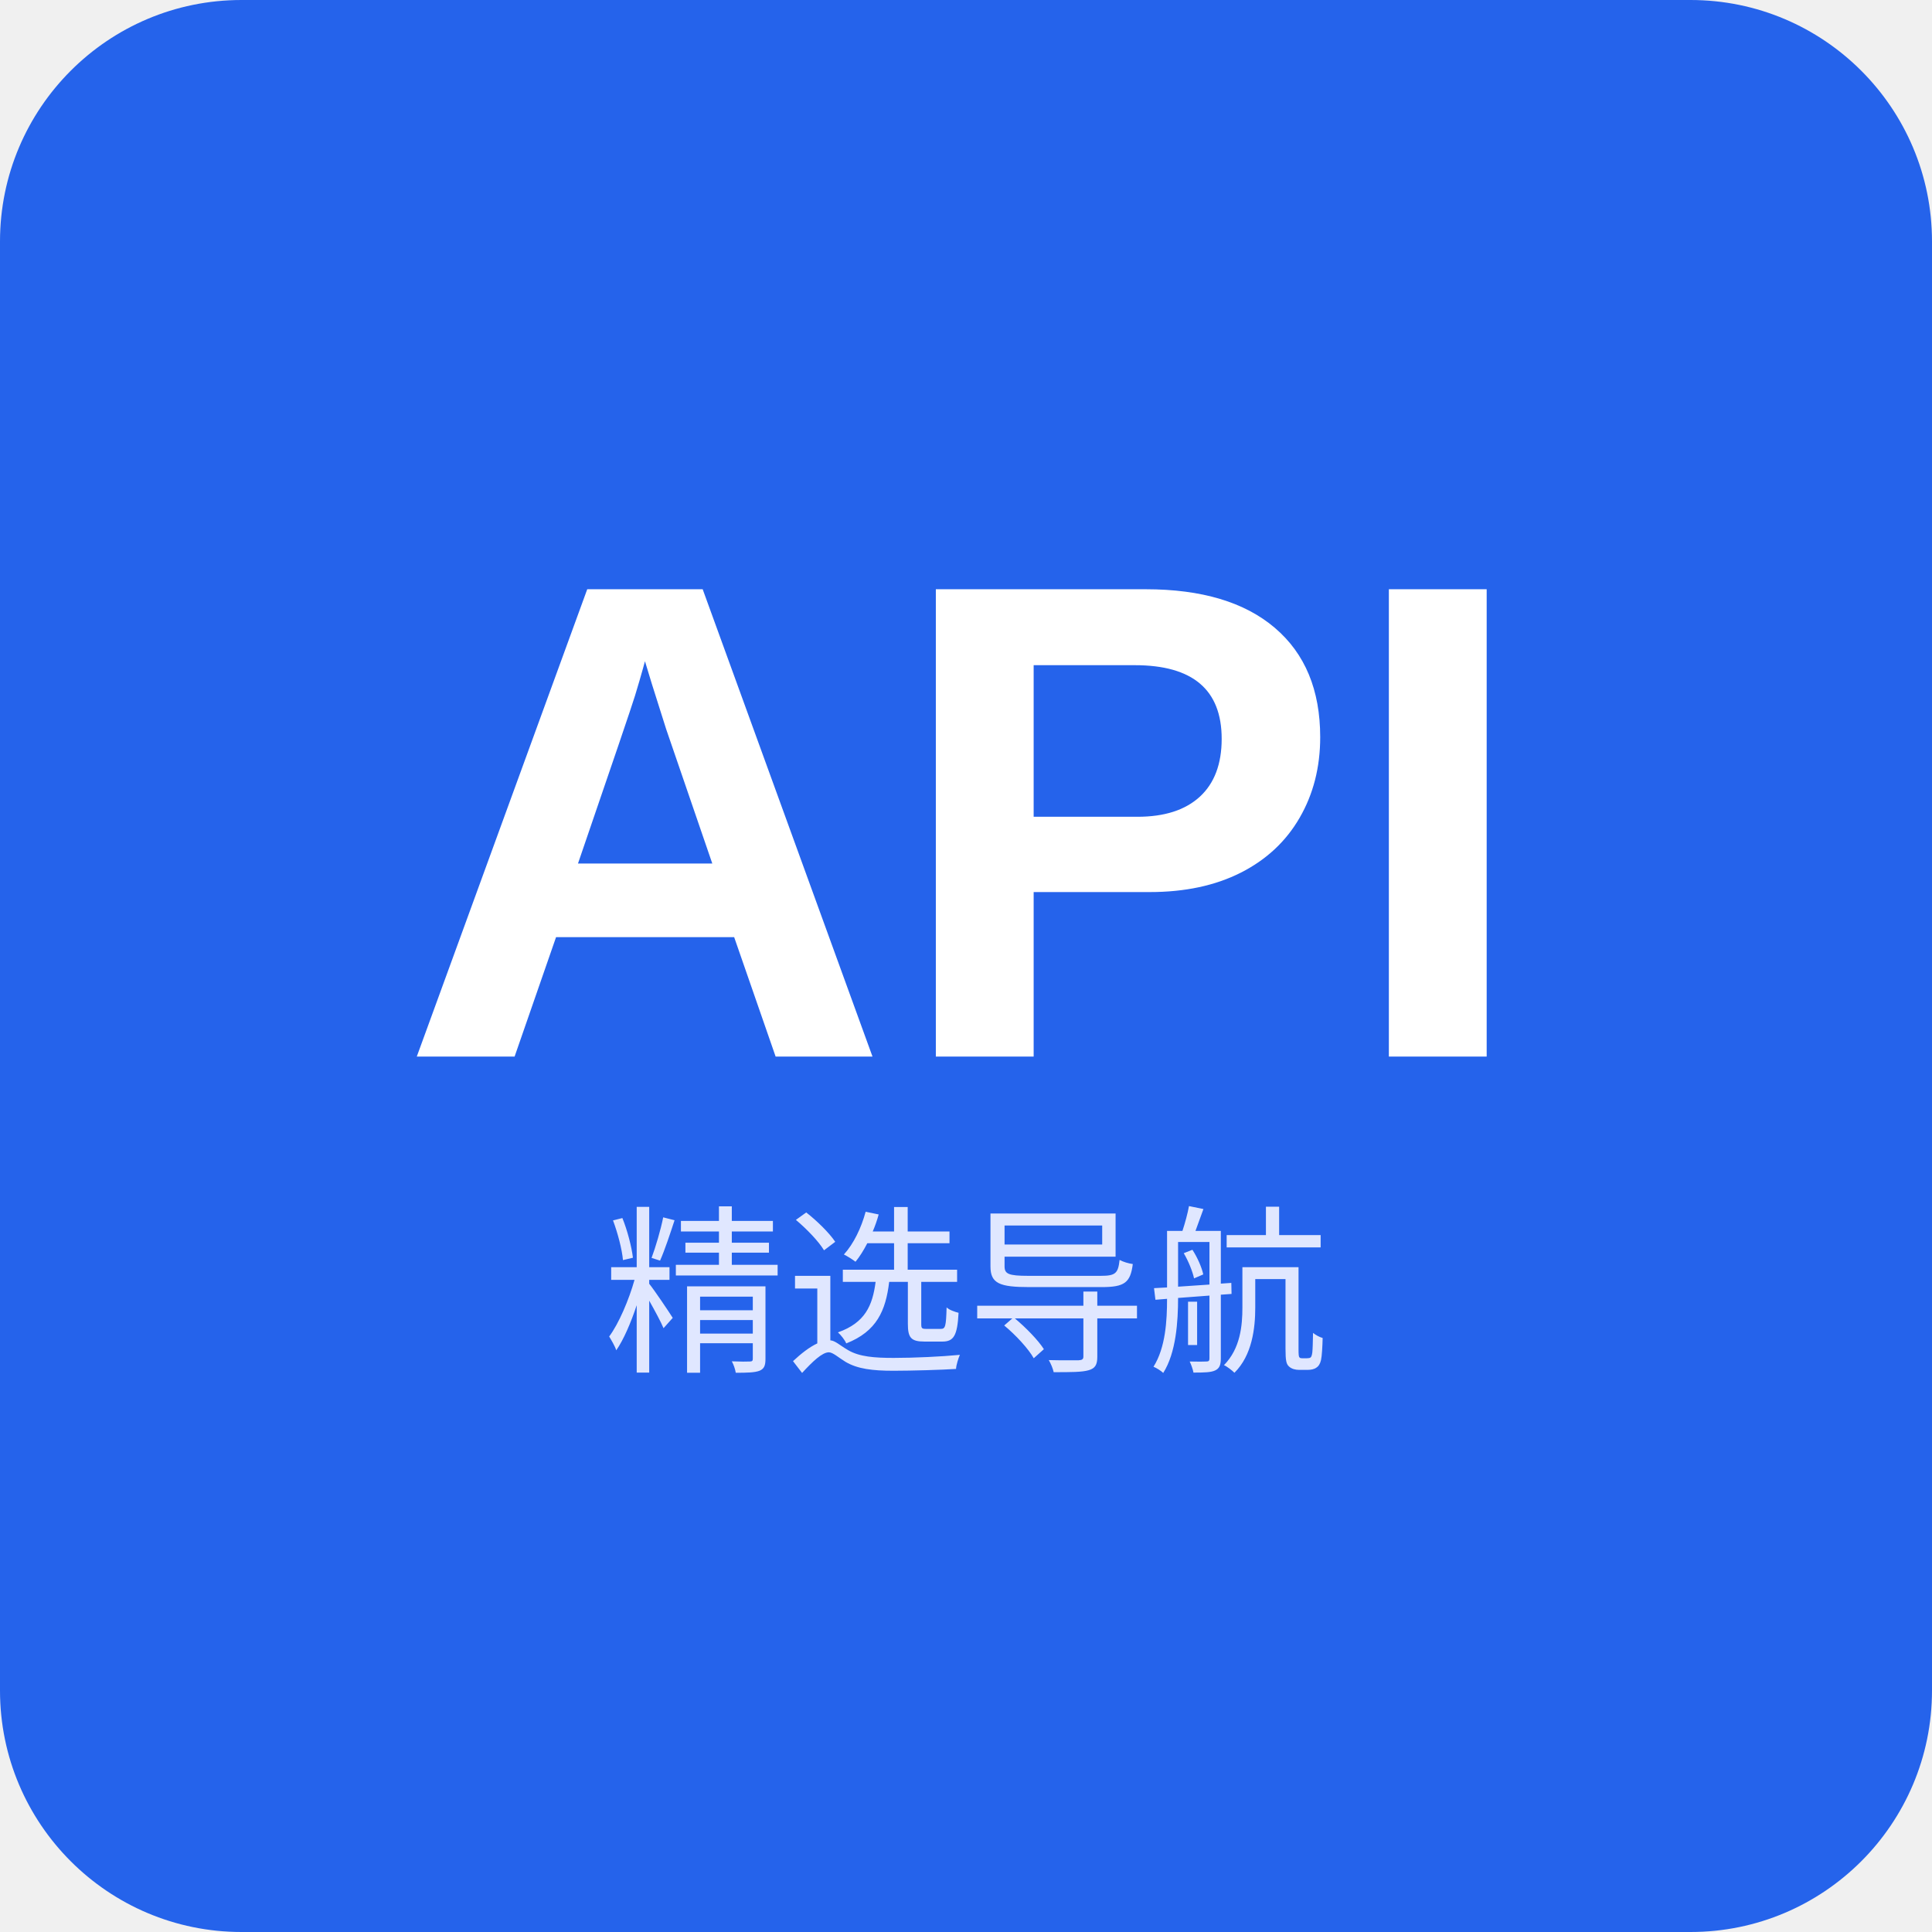
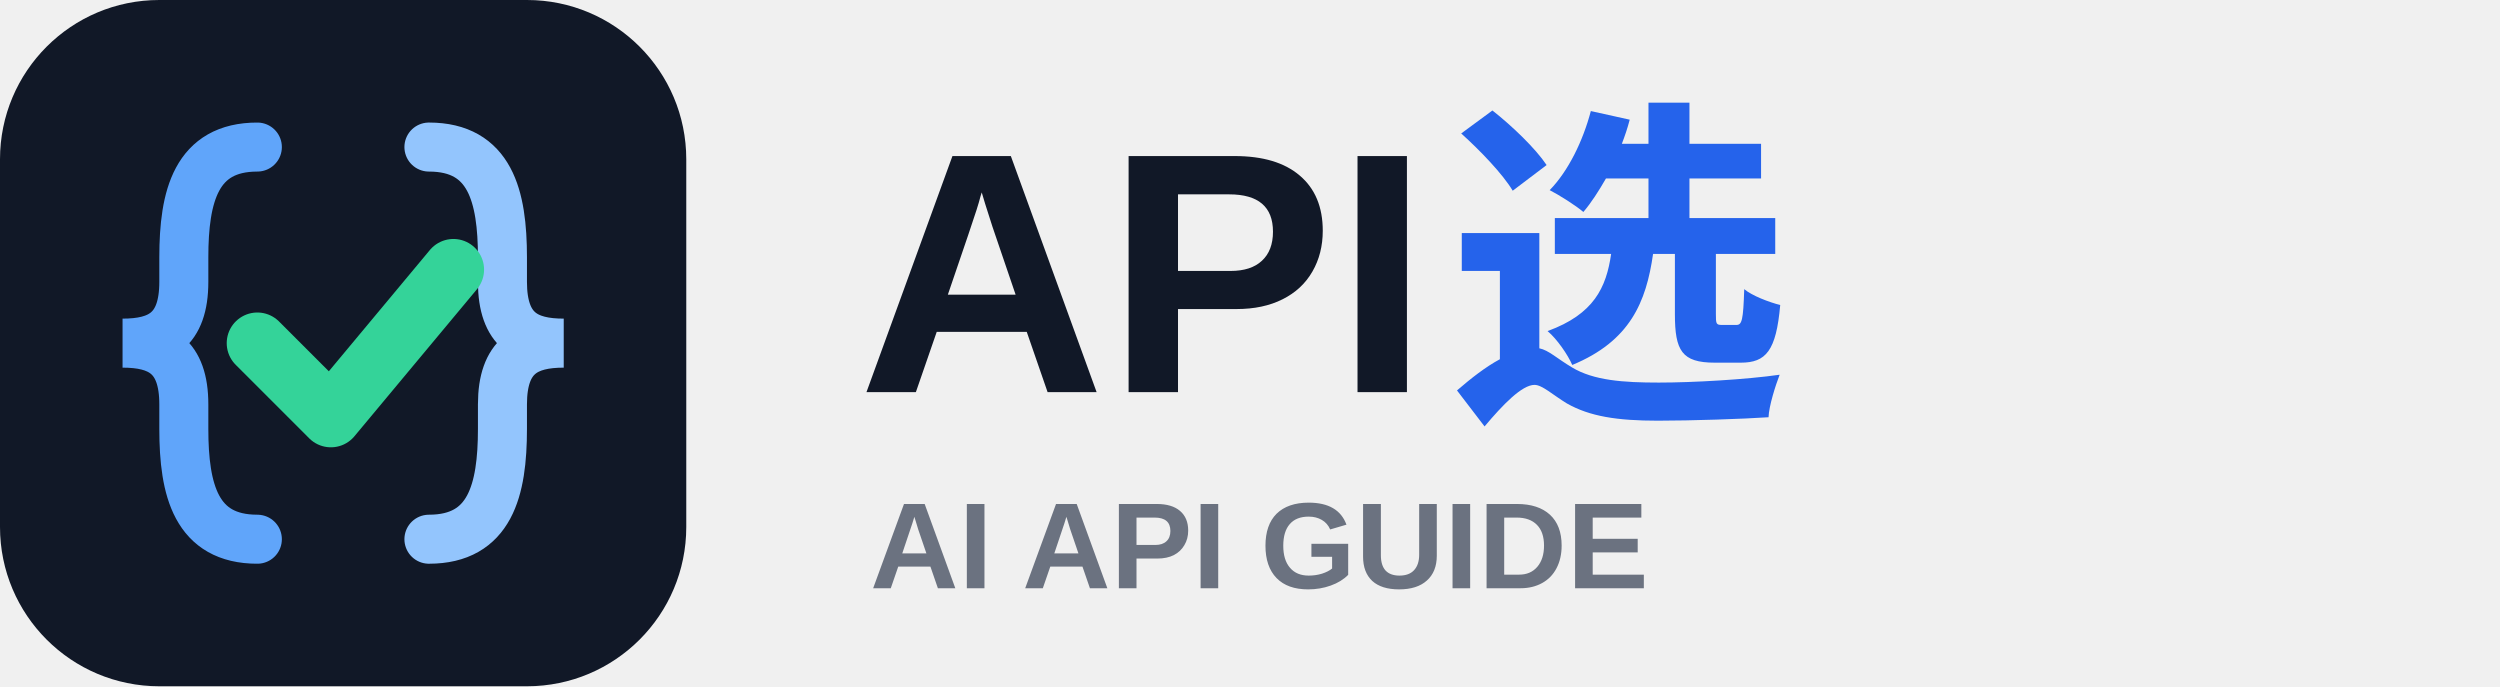
- <svg xmlns="http://www.w3.org/2000/svg" width="512" height="512">
-   <rect width="512" height="512" fill="#2563eb" rx="64" />
-   <text x="256" y="280" font-family="Arial, sans-serif" font-size="180" font-weight="bold" fill="white" text-anchor="middle">
-     API
-   </text>
-   <text x="256" y="360" font-family="Arial, sans-serif" font-size="48" fill="#e0e7ff" text-anchor="middle">
-     精选导航
-   </text>
+ <svg xmlns="http://www.w3.org/2000/svg" width="204" height="56" viewBox="0 0 204 56" role="img" aria-labelledby="title desc">
+   <rect width="56" height="56" rx="13" fill="#111827" />
+   <path d="M21 12c-5 0-6 4-6 9v2c0 4-2 5-5 5 3 0 5 1 5 5v2c0 5 1 9 6 9" fill="none" stroke="#60A5FA" stroke-width="4" stroke-linecap="round" />
+   <path d="M35 12c5 0 6 4 6 9v2c0 4 2 5 5 5-3 0-5 1-5 5v2c0 5-1 9-6 9" fill="none" stroke="#93C5FD" stroke-width="4" stroke-linecap="round" />
+   <path d="m21 28 6 6 10-12" fill="none" stroke="#34D399" stroke-width="5" stroke-linecap="round" stroke-linejoin="round" />
+   <text x="70" y="32" fill="#111827" font-family="Arial, 'Microsoft YaHei', sans-serif" font-size="28" font-weight="800" letter-spacing="0">API</text>
+   <text x="118" y="32" fill="#2563EB" font-family="'Microsoft YaHei', Arial, sans-serif" font-size="28" font-weight="800" letter-spacing="0">选</text>
+   <text x="71" y="48" fill="#6B7280" font-family="Arial, sans-serif" font-size="10" font-weight="700" letter-spacing="0">AI API GUIDE</text>
</svg>
